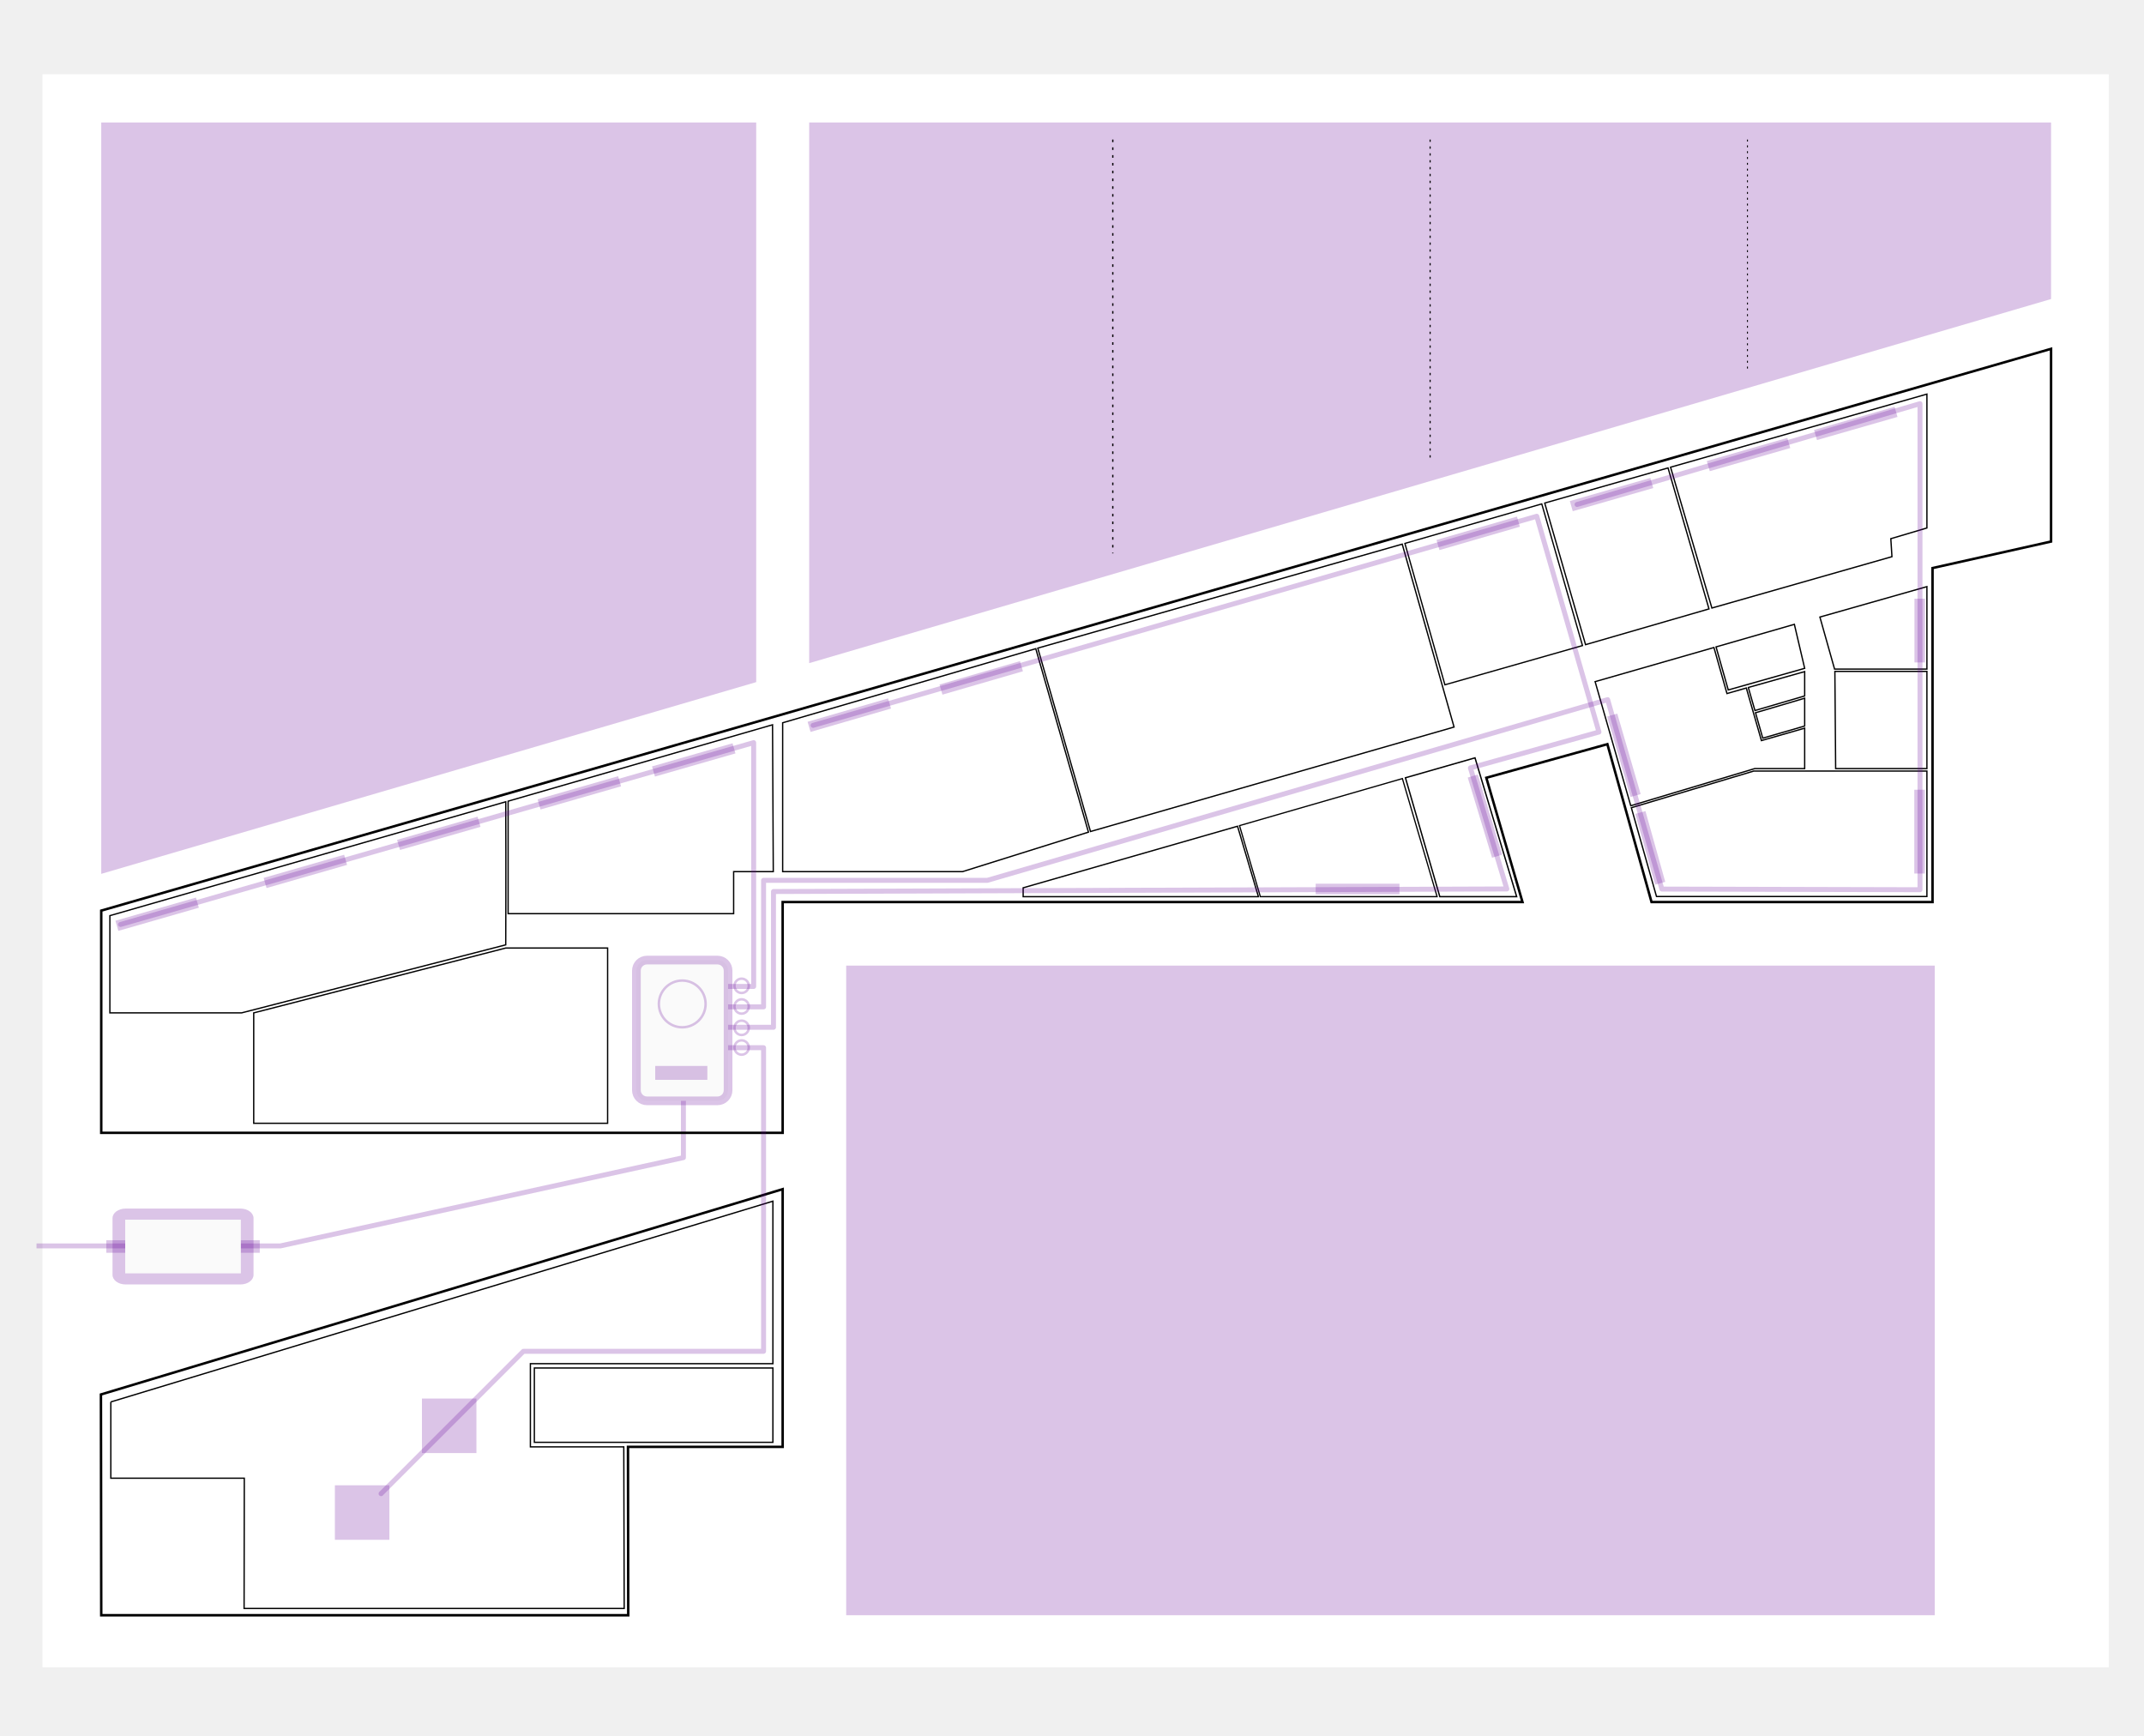
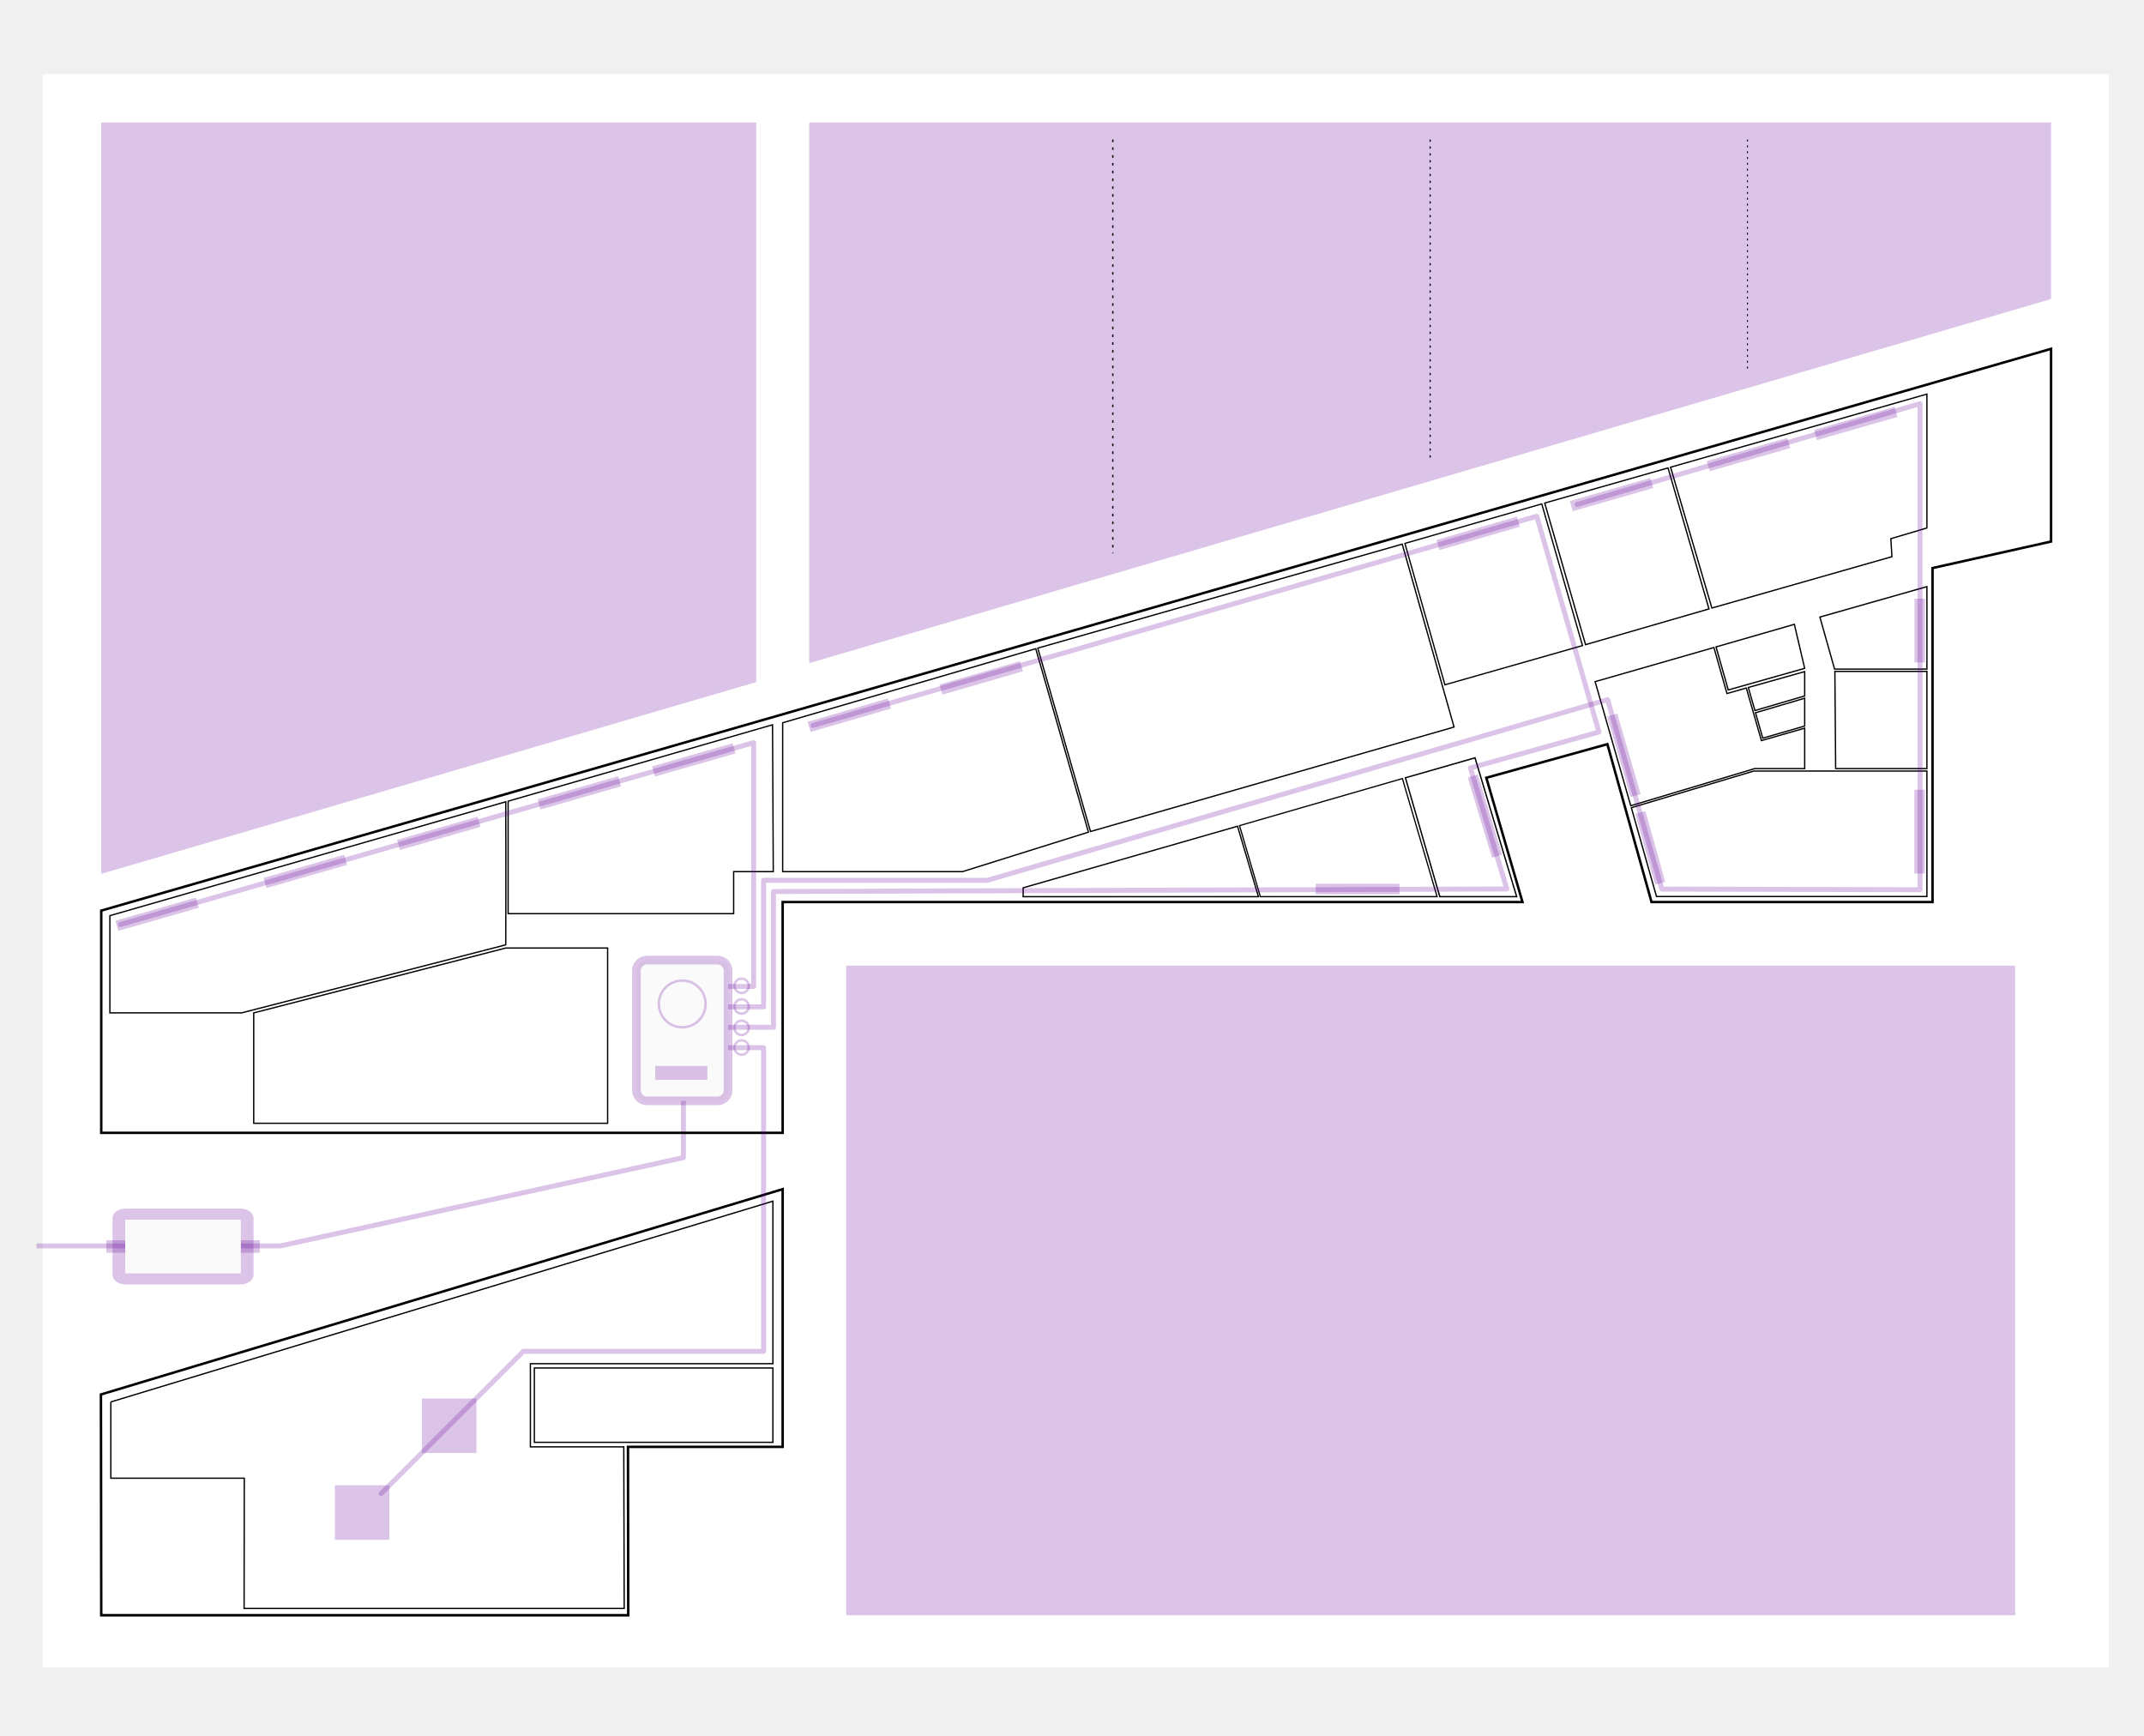
<svg xmlns="http://www.w3.org/2000/svg" width="432.435mm" height="350mm" viewBox="0 0 432.435 350" version="1.1" id="svg5">
  <defs id="defs2" />
  <g id="drawing" transform="translate(87.61958,-48.61679)" style="display:inline">
    <rect style="display:inline;opacity:1;fill:#ffffff;fill-opacity:1;stroke:none;stroke-width:0.47;stroke-linecap:butt;stroke-linejoin:round;stroke-miterlimit:4;stroke-dasharray:0.47, 3.759;stroke-dashoffset:0;stroke-opacity:1;stop-color:#000000" id="rect78717" width="416.761" height="321.272" x="-79.049" y="63.589" />
-     <path style="fill:#660099;fill-opacity:0.231;stroke:none;stroke-width:0.265px;stroke-linecap:butt;stroke-linejoin:miter;stroke-opacity:1" d="M 75.588,182.353 V 73.313 l 250.482,-2.96e-4 v 35.611 z" id="path91226" />
+     <path style="fill:#660099;fill-opacity:0.231;stroke:none;stroke-width:0.265px;stroke-linecap:butt;stroke-linejoin:miter;stroke-opacity:1" d="M 75.588,182.353 V 73.313 l 250.482,-2.96e-4 v 35.611 z" id="path91226" class="clickthrough" />
    <path style="fill:#660099;fill-opacity:0.231;stroke:none;stroke-width:0.265px;stroke-linecap:butt;stroke-linejoin:miter;stroke-opacity:1" d="M 64.905,73.313 H -67.199 V 224.848 L 64.905,186.179 Z" id="path92253" />
-     <rect style="display:inline;fill:none;fill-opacity:0.231;stroke:none;stroke-width:1.314;stroke-linecap:butt;stroke-linejoin:round;stroke-miterlimit:4;stroke-dasharray:none;stroke-dashoffset:0;stroke-opacity:0.231;stop-color:#000000" id="rect93623-7" width="58.473" height="31.883" x="267.598" y="73.312" />
-     <rect style="display:inline;fill:none;fill-opacity:0.231;stroke:none;stroke-width:1.652;stroke-linecap:butt;stroke-linejoin:round;stroke-miterlimit:4;stroke-dasharray:none;stroke-dashoffset:0;stroke-opacity:0.231;stop-color:#000000" id="rect93623-9" width="58.473" height="50.375" x="203.594" y="73.313" />
-     <rect style="display:inline;fill:none;fill-opacity:0.231;stroke:none;stroke-width:1.933;stroke-linecap:butt;stroke-linejoin:round;stroke-miterlimit:4;stroke-dasharray:none;stroke-dashoffset:0;stroke-opacity:0.231;stop-color:#000000" id="rect93623-6" width="58.473" height="68.96" x="139.591" y="73.313" />
-     <rect style="opacity:1;fill:none;fill-opacity:0.231;stroke:none;stroke-width:2.178;stroke-linecap:butt;stroke-linejoin:round;stroke-miterlimit:4;stroke-dasharray:none;stroke-dashoffset:0;stroke-opacity:0.231;stop-color:#000000" id="rect93623" width="58.473" height="87.577" x="75.588" y="73.313" />
+     <rect style="display:inline;fill:#660099;fill-opacity:0.231;stroke:none;stroke-width:1.314;stroke-linecap:butt;stroke-linejoin:round;stroke-miterlimit:4;stroke-dasharray:none;stroke-dashoffset:0;stroke-opacity:0.231;stop-color:#000000;opacity:0" id="rect93623-7" width="58.473" height="31.883" x="267.598" y="73.312" />
+     <rect style="display:inline;fill:#660099;fill-opacity:0.231;stroke:none;stroke-width:1.652;stroke-linecap:butt;stroke-linejoin:round;stroke-miterlimit:4;stroke-dasharray:none;stroke-dashoffset:0;stroke-opacity:0.231;stop-color:#000000;opacity:0" id="rect93623-9" width="58.473" height="50.375" x="203.594" y="73.313" />
+     <rect style="display:inline;fill:#660099;fill-opacity:0.231;stroke:none;stroke-width:1.933;stroke-linecap:butt;stroke-linejoin:round;stroke-miterlimit:4;stroke-dasharray:none;stroke-dashoffset:0;stroke-opacity:0.231;stop-color:#000000;opacity:0" id="rect93623-6" width="58.473" height="68.96" x="139.591" y="73.313" />
+     <rect style="opacity:0;fill:#660099;fill-opacity:0.231;stroke:none;stroke-width:2.178;stroke-linecap:butt;stroke-linejoin:round;stroke-miterlimit:4;stroke-dasharray:none;stroke-dashoffset:0;stroke-opacity:0.231;stop-color:#000000" id="rect93623" width="58.473" height="87.577" x="75.588" y="73.313" />
    <g id="g2723">
      <path style="display:inline;fill:none;stroke:#000000;stroke-width:0.262;stroke-linecap:butt;stroke-linejoin:miter;stroke-miterlimit:4;stroke-dasharray:0.524, 1.048;stroke-dashoffset:0;stroke-opacity:1" d="M 136.826,76.762 V 160.214" id="path942" />
      <path style="display:inline;fill:none;stroke:#000000;stroke-width:0.231;stroke-linecap:butt;stroke-linejoin:miter;stroke-miterlimit:4;stroke-dasharray:0.461, 0.923;stroke-dashoffset:0;stroke-opacity:1" d="M 200.829,76.762 V 141.429" id="path942-6" />
      <path style="display:inline;fill:none;stroke:#000000;stroke-width:0.196;stroke-linecap:butt;stroke-linejoin:miter;stroke-miterlimit:4;stroke-dasharray:0.391, 0.783;stroke-dashoffset:0;stroke-opacity:1" d="M 264.832,76.762 V 123.305" id="path942-6-3" />
    </g>
-     <path style="display:inline;fill:#660099;fill-opacity:0.231;stroke:none;stroke-width:0.251;stroke-linecap:butt;stroke-linejoin:miter;stroke-miterlimit:4;stroke-dasharray:0.251, 3.018;stroke-dashoffset:0;stroke-opacity:1" d="M 302.607,243.35 H 83.054 v 131.012 H 302.607 Z" id="graph" />
-     <path style="display:none;fill:#fafafa;fill-opacity:1;stroke:none;stroke-width:0.5;stroke-linecap:butt;stroke-linejoin:miter;stroke-miterlimit:4;stroke-dasharray:none;stroke-dashoffset:0;stroke-opacity:1" d="M -67.199,224.884 V 68.196 H 326.07 v 43.392 z" id="status" />
+     <path style="display:inline;fill:#660099;fill-opacity:0.231;stroke:none;stroke-width:0.261;stroke-linecap:butt;stroke-linejoin:miter;stroke-miterlimit:4;stroke-dasharray:0.261, 3.127;stroke-dashoffset:0;stroke-opacity:1" d="M 318.817,243.35 H 83.054 v 131.012 H 318.817 Z" id="graph" />
    <rect style="display:inline;fill:#660099;fill-opacity:0.231;stroke:none;stroke-width:0.081;stroke-linecap:butt;stroke-linejoin:round;stroke-miterlimit:4;stroke-dasharray:none;stroke-dashoffset:0;stroke-opacity:1;stop-color:#000000" id="rect41701-4" width="30.954" height="2.526" x="-66.18" y="298.739" rx="0" ry="0" />
    <path style="fill:none;stroke:#660099;stroke-width:1;stroke-linecap:butt;stroke-linejoin:round;stroke-miterlimit:4;stroke-dasharray:none;stroke-opacity:0.231" d="m 50.221,268.504 v 13.569 l -81.292,17.807 h -49.188" id="path43866" />
    <rect style="display:inline;fill:#660099;fill-opacity:0.231;stroke:none;stroke-width:0.125;stroke-linecap:round;stroke-linejoin:round;stroke-miterlimit:4;stroke-dasharray:none;stroke-dashoffset:0;stroke-opacity:1;stop-color:#000000" id="rect14422-5" width="28.44" height="15.302" x="-64.923" y="292.351" rx="2.626" ry="1.935" />
    <rect style="display:inline;opacity:1;fill:#fafafa;fill-opacity:1;stroke:none;stroke-width:0.145;stroke-linecap:butt;stroke-linejoin:round;stroke-miterlimit:4;stroke-dasharray:none;stroke-dashoffset:0;stroke-opacity:1;stop-color:#000000" id="rect41701" width="23.323" height="10.824" x="-62.365" y="294.59" rx="0" ry="0" />
    <path style="display:inline;fill:none;stroke:#000000;stroke-width:0.265px;stroke-linecap:butt;stroke-linejoin:miter;stroke-opacity:1" d="m 249.325,142.838 8.335,28.402 36.318,-10.36 -0.228,-3.626 7.28,-2.161 v -26.997 z" id="Gólyafészek" />
    <path style="display:inline;fill:none;stroke:#000000;stroke-width:0.265px;stroke-linecap:butt;stroke-linejoin:miter;stroke-opacity:1" d="m 241.416,211.511 24.682,-7.397 h 34.931 v 25.306 h -54.54 z" id="Oktopusz" />
    <path style="display:inline;fill:none;stroke:#000000;stroke-width:0.263px;stroke-linecap:butt;stroke-linejoin:miter;stroke-opacity:1" d="m 223.944,150.065 24.872,-7.081 8.259,28.432 -24.897,7.212 z" id="PK" />
    <path style="display:inline;fill:none;stroke:#000000;stroke-width:0.259px;stroke-linecap:butt;stroke-linejoin:miter;stroke-opacity:1" d="m 223.348,150.241 -27.604,7.966 8.067,28.512 27.748,-7.909 z" id="SZGK" />
    <path style="display:inline;fill:none;stroke:#000000;stroke-width:0.275px;stroke-linecap:butt;stroke-linejoin:miter;stroke-opacity:1" d="m 195.851,205.472 14.031,-4.019 8.403,27.991 h -15.503 z" id="Gólyairoda" />
    <path style="display:inline;fill:none;stroke:#000000;stroke-width:0.247px;stroke-linecap:butt;stroke-linejoin:miter;stroke-opacity:1" d="m 195.236,205.632 -32.852,9.487 4.201,14.326 h 35.652 z" id="Lahmacun" />
    <path style="fill:none;stroke:#000000;stroke-width:0.265px;stroke-linecap:butt;stroke-linejoin:miter;stroke-opacity:1" d="m 121.291,179.439 10.624,36.995 -25.401,7.966 H 70.239 v -30.02 z" id="Mérce" />
    <path style="fill:none;stroke:#000000;stroke-width:0.265px;stroke-linecap:butt;stroke-linejoin:miter;stroke-opacity:1" d="m 68.346,224.399 -0.149,-29.618 -53.33,15.41 v 22.688 h 45.486 l 4.94e-4,-8.48 z" id="kisterem" />
    <path style="fill:none;stroke:#000000;stroke-width:0.265px;stroke-linecap:butt;stroke-linejoin:miter;stroke-opacity:1" d="m 14.385,210.313 -79.843,22.964 v 19.607 h 26.56 l 53.283,-13.721 c 0,0 0.062,-14.952 -1.64e-4,-28.849 z" id="vendégtér" />
    <path style="fill:none;stroke:#000000;stroke-width:0.265px;stroke-linecap:butt;stroke-linejoin:miter;stroke-opacity:1" d="m 195.203,158.354 -73.506,20.969 10.633,36.986 73.328,-21.07 z" id="OktopuszKeramia" />
    <path style="fill:none;stroke:#000000;stroke-width:0.265px;stroke-linecap:butt;stroke-linejoin:miter;stroke-opacity:1" d="m 161.984,215.244 -43.238,12.417 v 1.784 h 47.449 z" id="haromszogRaktar" />
    <path style="fill:none;stroke:#000000;stroke-width:0.265px;stroke-linecap:butt;stroke-linejoin:miter;stroke-opacity:1" d="m 241.296,211.112 -7.188,-25.028 23.962,-6.881 2.633,9.284 3.902,-1.121 3.046,10.607 8.724,-2.507 v 8.156 h -10.085 z" id="GEP" />
    <path style="fill:none;stroke:#000000;stroke-width:0.265px;stroke-linecap:butt;stroke-linejoin:miter;stroke-opacity:1" d="m 279.446,173.059 21.583,-6.136 v 16.636 h -18.623 z" id="kistargyalo" />
    <path style="fill:none;stroke:#000000;stroke-width:0.265px;stroke-linecap:butt;stroke-linejoin:miter;stroke-opacity:1" d="m 301.029,184.014 1e-5,19.61 H 282.623 l -0.156,-19.61 z" id="OktopuszSzitaKismuhely" />
    <path style="fill:none;stroke:#000000;stroke-width:0.265px;stroke-linecap:butt;stroke-linejoin:miter;stroke-opacity:1" d="m 276.375,184.059 -11.368,3.199 1.336,4.652 10.032,-2.944 z" id="wc1" />
    <path style="fill:none;stroke:#000000;stroke-width:0.265px;stroke-linecap:butt;stroke-linejoin:miter;stroke-opacity:1" d="m 276.375,189.428 v 5.607 l -8.453,2.447 -1.461,-5.125 z" id="wc2" />
    <path style="fill:none;stroke:#000000;stroke-width:0.265px;stroke-linecap:butt;stroke-linejoin:miter;stroke-opacity:1" d="m 274.295,174.526 -15.794,4.552 2.461,8.679 15.413,-4.358 z" id="wc3" />
    <path style="fill:none;stroke:#000000;stroke-width:0.5;stroke-linecap:butt;stroke-linejoin:miter;stroke-miterlimit:4;stroke-dasharray:none;stroke-opacity:1" d="m -67.199,232.262 -2.6e-4,44.81 h 137.438 l 2.6e-4,-46.537 149.22,1.2e-4 -7.295,-25.065 24.417,-6.778 8.905,31.842 h 56.677 v -67.358 l 23.907,-5.349 -1.1e-4,-38.862 z" id="envelope_emelet" />
    <path style="display:inline;fill:none;stroke:#000000;stroke-width:0.265;stroke-linecap:butt;stroke-linejoin:miter;stroke-miterlimit:4;stroke-dasharray:none;stroke-opacity:1" d="m 34.934,239.808 -20.548,-4e-5 -50.832,13.076 v 22.269 l 71.38,-3.8e-4 z" id="pult" />
    <path style="fill:none;stroke:#000000;stroke-width:0.5;stroke-linecap:butt;stroke-linejoin:miter;stroke-miterlimit:4;stroke-dasharray:none;stroke-opacity:1" d="M -67.263,329.841 70.239,288.436 v 51.967 H 39.042 l 0.051,33.958 -106.292,-4e-4 z" id="envelope_foldszint" />
    <path style="display:inline;fill:none;stroke:#000000;stroke-width:0.265px;stroke-linecap:butt;stroke-linejoin:miter;stroke-opacity:1" d="m 68.271,324.5 v 14.989 h -48.113 v -14.989 z" id="lenti_wc" />
    <path style="fill:none;stroke:#000000;stroke-width:0.265px;stroke-linecap:butt;stroke-linejoin:miter;stroke-opacity:1" d="m -65.267,331.342 133.538,-40.484 v 32.772 h -48.913 v 16.774 h 18.837 l 0.083,32.587 h -76.665 l 0.04,-26.26 h -26.92 v -15.388" id="Trafóház" />
-     <g id="g33836" transform="translate(-4.233333,4.233333)">
+     <g id="g33836" transform="translate(-4.233333,4.233333)" class="clickthrough">
      <rect style="opacity:1;fill:#660099;fill-opacity:0.231;stroke:none;stroke-width:0.215;stroke-linecap:butt;stroke-linejoin:round;stroke-miterlimit:4;stroke-dasharray:none;stroke-dashoffset:0;stroke-opacity:0.231;stop-color:#000000" id="rect33730" width="10.995" height="10.995" x="-15.842" y="343.921" />
      <rect style="display:inline;fill:#660099;fill-opacity:0.231;stroke:none;stroke-width:0.215;stroke-linecap:butt;stroke-linejoin:round;stroke-miterlimit:4;stroke-dasharray:none;stroke-dashoffset:0;stroke-opacity:0.231;stop-color:#000000" id="rect33730-9" width="10.995" height="10.995" x="1.713" y="326.428" />
    </g>
-     <g id="g33423">
+     <g id="g33423" class="clickthrough">
      <rect style="display:inline;fill:#660099;fill-opacity:0.231;stroke:none;stroke-width:0.215;stroke-linecap:butt;stroke-linejoin:round;stroke-miterlimit:4;stroke-dasharray:none;stroke-dashoffset:0;stroke-opacity:0.231;stop-color:#000000" id="rect31216-2-3-52" width="16.898" height="2.128" x="-13.937" y="207.4" ry="0" transform="rotate(-16.0342)" />
      <rect style="display:inline;fill:#660099;fill-opacity:0.231;stroke:none;stroke-width:0.215;stroke-linecap:butt;stroke-linejoin:round;stroke-miterlimit:4;stroke-dasharray:none;stroke-dashoffset:0;stroke-opacity:0.231;stop-color:#000000" id="rect31216-2-3-9" width="16.898" height="2.128" x="-37.952" y="207.406" ry="0" transform="rotate(-16.0342)" />
      <rect style="display:inline;fill:#660099;fill-opacity:0.231;stroke:none;stroke-width:0.215;stroke-linecap:butt;stroke-linejoin:round;stroke-miterlimit:4;stroke-dasharray:none;stroke-dashoffset:0;stroke-opacity:0.231;stop-color:#000000" id="rect31216-2-3-52-2" width="16.898" height="2.128" x="-67.448" y="207.428" ry="0" transform="rotate(-16.0342)" />
      <rect style="display:inline;fill:#660099;fill-opacity:0.231;stroke:none;stroke-width:0.215;stroke-linecap:butt;stroke-linejoin:round;stroke-miterlimit:4;stroke-dasharray:none;stroke-dashoffset:0;stroke-opacity:0.231;stop-color:#000000" id="rect31216-2-3-9-4" width="16.898" height="2.128" x="-95.438" y="207.37" ry="0" transform="rotate(-16.0342)" />
      <rect style="display:inline;fill:#660099;fill-opacity:0.231;stroke:none;stroke-width:0.215;stroke-linecap:butt;stroke-linejoin:round;stroke-miterlimit:4;stroke-dasharray:none;stroke-dashoffset:0;stroke-opacity:0.231;stop-color:#000000" id="rect31216-2-3-9-7" width="16.898" height="2.128" x="-126.548" y="207.414" ry="0" transform="rotate(-16.0342)" />
    </g>
-     <g id="g33266">
+     <g id="g33266" class="clickthrough">
      <rect style="display:inline;fill:#660099;fill-opacity:0.231;stroke:none;stroke-width:0.202;stroke-linecap:butt;stroke-linejoin:round;stroke-miterlimit:4;stroke-dasharray:none;stroke-dashoffset:0;stroke-opacity:0.231;stop-color:#000000" id="rect31216-5" width="14.824" height="2.128" x="270.131" y="-178.086" ry="0" transform="rotate(74.37511)" />
      <rect style="display:inline;fill:#660099;fill-opacity:0.231;stroke:none;stroke-width:0.215;stroke-linecap:butt;stroke-linejoin:round;stroke-miterlimit:4;stroke-dasharray:none;stroke-dashoffset:0;stroke-opacity:0.231;stop-color:#000000" id="rect31216-2" width="16.898" height="2.128" x="207.881" y="-300.616" ry="0" transform="rotate(90)" />
      <rect style="display:inline;fill:#660099;fill-opacity:0.231;stroke:none;stroke-width:0.215;stroke-linecap:butt;stroke-linejoin:round;stroke-miterlimit:4;stroke-dasharray:none;stroke-dashoffset:0;stroke-opacity:0.231;stop-color:#000000" id="rect31216-2-3" width="16.898" height="2.128" x="230.066" y="206.916" ry="0" transform="rotate(-16.0342)" />
      <rect style="display:inline;fill:#660099;fill-opacity:0.231;stroke:none;stroke-width:0.215;stroke-linecap:butt;stroke-linejoin:round;stroke-miterlimit:4;stroke-dasharray:none;stroke-dashoffset:0;stroke-opacity:0.231;stop-color:#000000" id="rect31216-2-3-5" width="16.898" height="2.128" x="207.547" y="206.973" ry="0" transform="rotate(-16.0342)" />
      <rect style="display:inline;fill:#660099;fill-opacity:0.231;stroke:none;stroke-width:0.215;stroke-linecap:butt;stroke-linejoin:round;stroke-miterlimit:4;stroke-dasharray:none;stroke-dashoffset:0;stroke-opacity:0.231;stop-color:#000000" id="rect31216-2-3-6" width="16.898" height="2.128" x="178.761" y="207.098" ry="0" transform="rotate(-16.0342)" />
      <rect style="display:inline;fill:#660099;fill-opacity:0.231;stroke:none;stroke-width:0.215;stroke-linecap:butt;stroke-linejoin:round;stroke-miterlimit:4;stroke-dasharray:none;stroke-dashoffset:0;stroke-opacity:0.231;stop-color:#000000" id="rect31216-1-8-1" width="16.898" height="2.128" x="251.416" y="-175.436" ry="0" transform="rotate(73.80998)" />
      <rect style="display:inline;fill:#660099;fill-opacity:0.231;stroke:none;stroke-width:0.188;stroke-linecap:butt;stroke-linejoin:round;stroke-miterlimit:4;stroke-dasharray:none;stroke-dashoffset:0;stroke-opacity:0.231;stop-color:#000000" id="rect31216-2-1" width="12.853" height="2.128" x="169.357" y="-300.649" ry="0" transform="rotate(90)" />
    </g>
-     <g id="g32196">
+     <g id="g32196" class="clickthrough">
      <rect style="opacity:1;fill:#660099;fill-opacity:0.231;stroke:none;stroke-width:0.215;stroke-linecap:butt;stroke-linejoin:round;stroke-miterlimit:4;stroke-dasharray:none;stroke-dashoffset:0;stroke-opacity:0.231;stop-color:#000000" id="rect31216" width="16.898" height="2.128" x="177.75" y="226.834" ry="0" />
      <rect style="display:inline;fill:#660099;fill-opacity:0.231;stroke:none;stroke-width:0.215;stroke-linecap:butt;stroke-linejoin:round;stroke-miterlimit:4;stroke-dasharray:none;stroke-dashoffset:0;stroke-opacity:0.231;stop-color:#000000" id="rect31216-1" width="16.898" height="2.128" x="257.084" y="-141.929" ry="0" transform="rotate(73.12335)" />
      <rect style="display:inline;fill:#660099;fill-opacity:0.231;stroke:none;stroke-width:0.215;stroke-linecap:butt;stroke-linejoin:round;stroke-miterlimit:4;stroke-dasharray:none;stroke-dashoffset:0;stroke-opacity:0.231;stop-color:#000000" id="rect31216-1-8" width="16.898" height="2.128" x="150.182" y="207.619" ry="0" transform="rotate(-16.19002)" />
      <rect style="display:inline;fill:#660099;fill-opacity:0.231;stroke:none;stroke-width:0.215;stroke-linecap:butt;stroke-linejoin:round;stroke-miterlimit:4;stroke-dasharray:none;stroke-dashoffset:0;stroke-opacity:0.231;stop-color:#000000" id="rect31216-1-8-0" width="16.898" height="2.128" x="45.791" y="207.663" ry="0" transform="rotate(-16.19002)" />
      <rect style="display:inline;fill:#660099;fill-opacity:0.231;stroke:none;stroke-width:0.215;stroke-linecap:butt;stroke-linejoin:round;stroke-miterlimit:4;stroke-dasharray:none;stroke-dashoffset:0;stroke-opacity:0.231;stop-color:#000000" id="rect31216-1-8-05" width="16.898" height="2.128" x="18.144" y="207.467" ry="0" transform="rotate(-16.19002)" />
    </g>
-     <path style="fill:none;stroke:#660099;stroke-width:1;stroke-linecap:round;stroke-linejoin:round;stroke-miterlimit:4;stroke-dasharray:none;stroke-opacity:0.231" d="m 46.68,259.908 19.71,-4.1e-4 v 8.769 52.461 l -48.441,4.1e-4 -28.707,28.707" id="path7279" />
-     <path style="fill:none;stroke:#660099;stroke-width:1;stroke-linecap:round;stroke-linejoin:round;stroke-miterlimit:4;stroke-dasharray:none;stroke-opacity:0.231" d="m 47.714,255.792 20.676,-3.3e-4 1.87e-4,-27.381 147.911,-0.518 -7.345,-24.411 25.926,-7.237 -12.543,-43.514 -145.963,42.17" id="path6020" />
-     <path style="fill:none;stroke:#660099;stroke-width:1;stroke-linecap:round;stroke-linejoin:round;stroke-miterlimit:4;stroke-dasharray:none;stroke-opacity:0.231" d="m 46.68,247.558 17.71,-7e-5 V 198.381 l -127.688,36.669" id="path6552" />
-     <path style="fill:none;stroke:#660099;stroke-width:1;stroke-linecap:round;stroke-linejoin:round;stroke-miterlimit:4;stroke-dasharray:none;stroke-opacity:0.231" d="M 47.714,251.675 H 66.39 l 1.67e-4,-25.523 h 45.138 l 125.109,-36.438 10.936,38.204 52.058,0.129 v -98.02 l -69.163,20.327" id="path5000" />
+     <path style="fill:none;stroke:#660099;stroke-width:1;stroke-linecap:round;stroke-linejoin:round;stroke-miterlimit:4;stroke-dasharray:none;stroke-opacity:0.231" d="m 46.68,259.908 19.71,-4.1e-4 v 8.769 52.461 l -48.441,4.1e-4 -28.707,28.707" id="path7279" class="clickthrough" />
+     <path style="fill:none;stroke:#660099;stroke-width:1;stroke-linecap:round;stroke-linejoin:round;stroke-miterlimit:4;stroke-dasharray:none;stroke-opacity:0.231" d="m 47.714,255.792 20.676,-3.3e-4 1.87e-4,-27.381 147.911,-0.518 -7.345,-24.411 25.926,-7.237 -12.543,-43.514 -145.963,42.17" id="path6020" class="clickthrough" />
+     <path style="fill:none;stroke:#660099;stroke-width:1;stroke-linecap:round;stroke-linejoin:round;stroke-miterlimit:4;stroke-dasharray:none;stroke-opacity:0.231" d="m 46.68,247.558 17.71,-7e-5 V 198.381 l -127.688,36.669" id="path6552" class="clickthrough" />
+     <path style="fill:none;stroke:#660099;stroke-width:1;stroke-linecap:round;stroke-linejoin:round;stroke-miterlimit:4;stroke-dasharray:none;stroke-opacity:0.231" d="M 47.714,251.675 H 66.39 l 1.67e-4,-25.523 h 45.138 l 125.109,-36.438 10.936,38.204 52.058,0.129 v -98.02 l -69.163,20.327" id="path5000" class="clickthrough" />
    <rect style="opacity:1;fill:#fafafa;fill-opacity:1;stroke:#660099;stroke-width:1.755;stroke-linecap:round;stroke-linejoin:round;stroke-miterlimit:4;stroke-dasharray:none;stroke-dashoffset:0;stroke-opacity:0.231;stop-color:#000000" id="rect14620" width="18.49" height="28.387" x="40.739" y="242.236" ry="2.14" />
-     <rect style="opacity:1;fill:#660099;fill-opacity:0.231;stroke:none;stroke-width:0.204;stroke-linecap:round;stroke-linejoin:round;stroke-miterlimit:4;stroke-dasharray:none;stroke-dashoffset:0;stroke-opacity:0.79;stop-color:#000000" id="rect14422" width="10.515" height="2.803" x="44.536" y="263.584" />
-     <circle style="display:inline;fill:none;fill-opacity:0.231;stroke:#660099;stroke-width:0.5;stroke-linecap:butt;stroke-linejoin:round;stroke-miterlimit:4;stroke-dasharray:none;stroke-dashoffset:0;stroke-opacity:0.231;stop-color:#000000" id="path79704-9" cx="49.984" cy="251.079" r="4.713" />
+     <rect style="opacity:1;fill:#660099;fill-opacity:0.231;stroke:none;stroke-width:0.204;stroke-linecap:round;stroke-linejoin:round;stroke-miterlimit:4;stroke-dasharray:none;stroke-dashoffset:0;stroke-opacity:0.79;stop-color:#000000" id="rect14422" width="10.515" height="2.803" x="44.536" y="263.584" class="clickthrough" />
+     <circle style="display:inline;fill:none;fill-opacity:0.231;stroke:#660099;stroke-width:0.5;stroke-linecap:butt;stroke-linejoin:round;stroke-miterlimit:4;stroke-dasharray:none;stroke-dashoffset:0;stroke-opacity:0.231;stop-color:#000000" id="path79704-9" cx="49.984" cy="251.079" r="4.713" class="clickthrough" />
    <circle style="opacity:1;fill:none;fill-opacity:0.231;stroke:#660099;stroke-width:0.5;stroke-linecap:butt;stroke-linejoin:round;stroke-miterlimit:4;stroke-dasharray:none;stroke-dashoffset:0;stroke-opacity:0.231;stop-color:#000000" id="path79704" cx="61.961" cy="247.427" r="1.444" />
    <circle style="display:inline;fill:none;fill-opacity:0.231;stroke:#660099;stroke-width:0.5;stroke-linecap:butt;stroke-linejoin:round;stroke-miterlimit:4;stroke-dasharray:none;stroke-dashoffset:0;stroke-opacity:0.231;stop-color:#000000" id="path79704-7" cx="61.961" cy="259.873" r="1.444" />
    <circle style="display:inline;fill:none;fill-opacity:0.231;stroke:#660099;stroke-width:0.5;stroke-linecap:butt;stroke-linejoin:round;stroke-miterlimit:4;stroke-dasharray:none;stroke-dashoffset:0;stroke-opacity:0.231;stop-color:#000000" id="path79704-2" cx="61.961" cy="255.897" r="1.444" />
    <circle style="display:inline;fill:none;fill-opacity:0.231;stroke:#660099;stroke-width:0.5;stroke-linecap:butt;stroke-linejoin:round;stroke-miterlimit:4;stroke-dasharray:none;stroke-dashoffset:0;stroke-opacity:0.231;stop-color:#000000" id="path79704-8" cx="61.961" cy="251.594" r="1.444" />
    <path style="fill:none;fill-opacity:0.281;stroke:none;stroke-width:0.265;stroke-linecap:butt;stroke-linejoin:miter;stroke-miterlimit:4;stroke-dasharray:0.265, 3.18;stroke-dashoffset:0;stroke-opacity:1" d="M 15.84,241.412 H 66.448 v 31.712 H 15.84 Z" id="control" />
  </g>
</svg>
